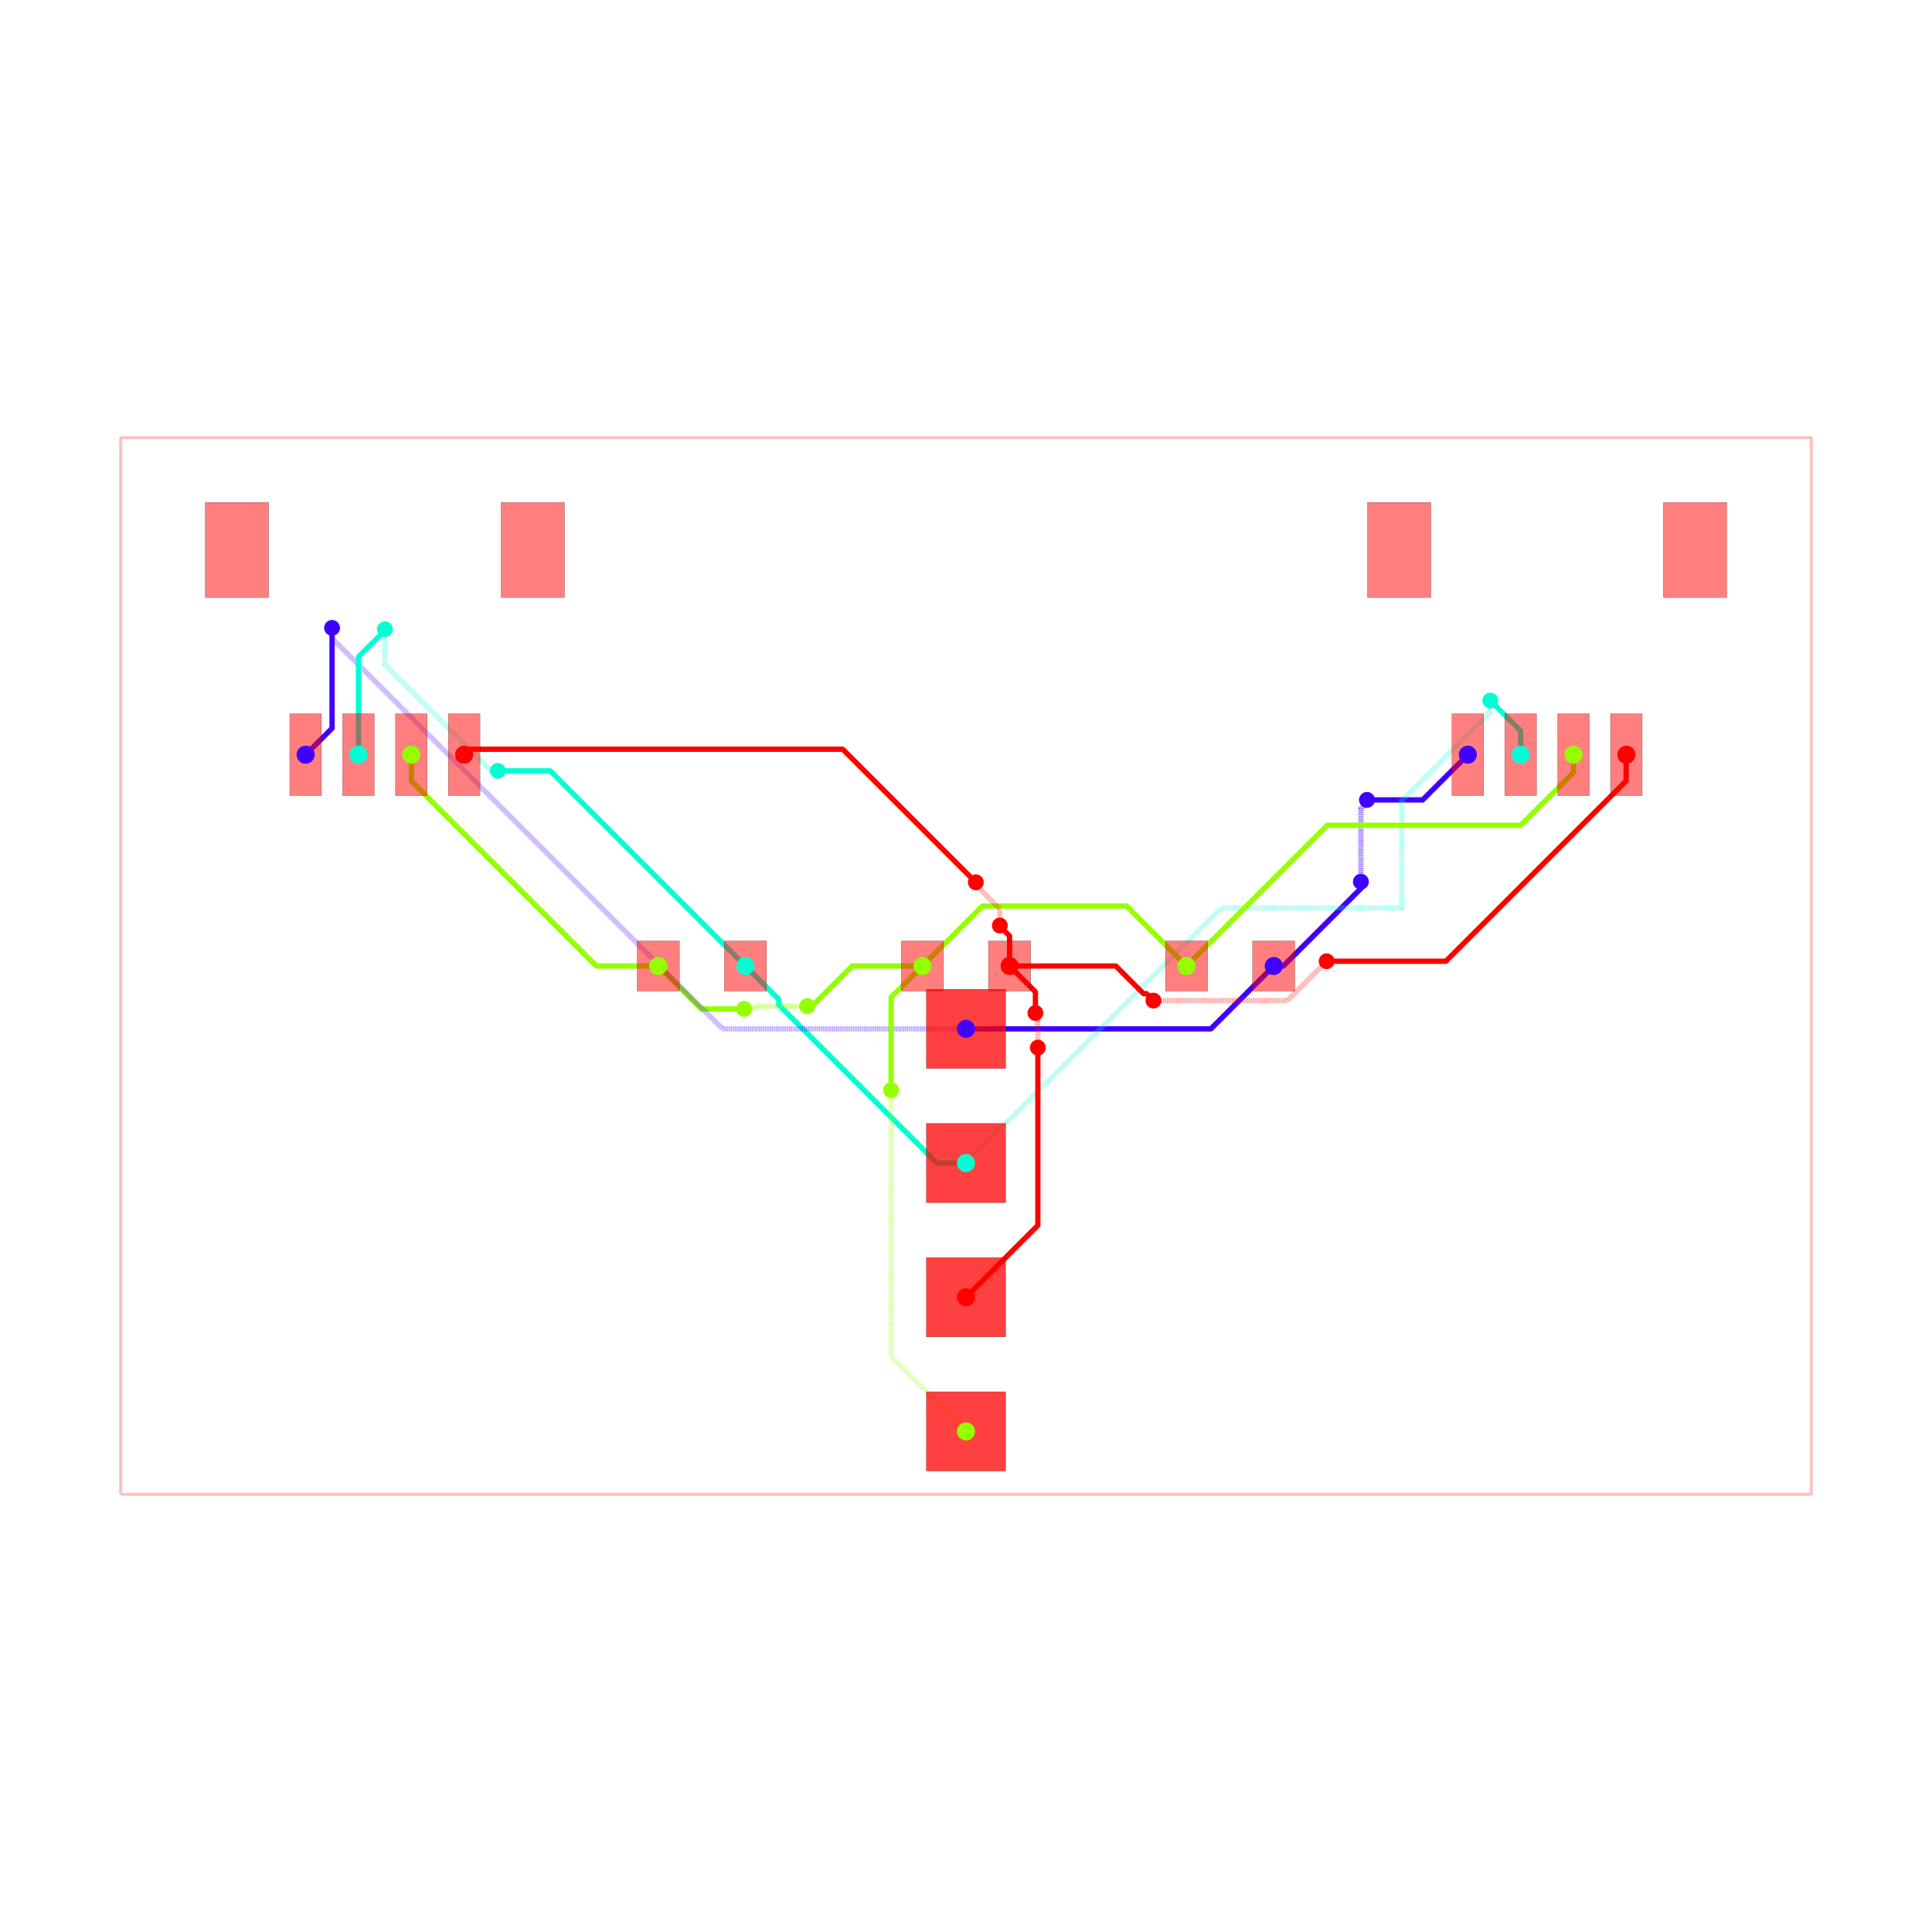
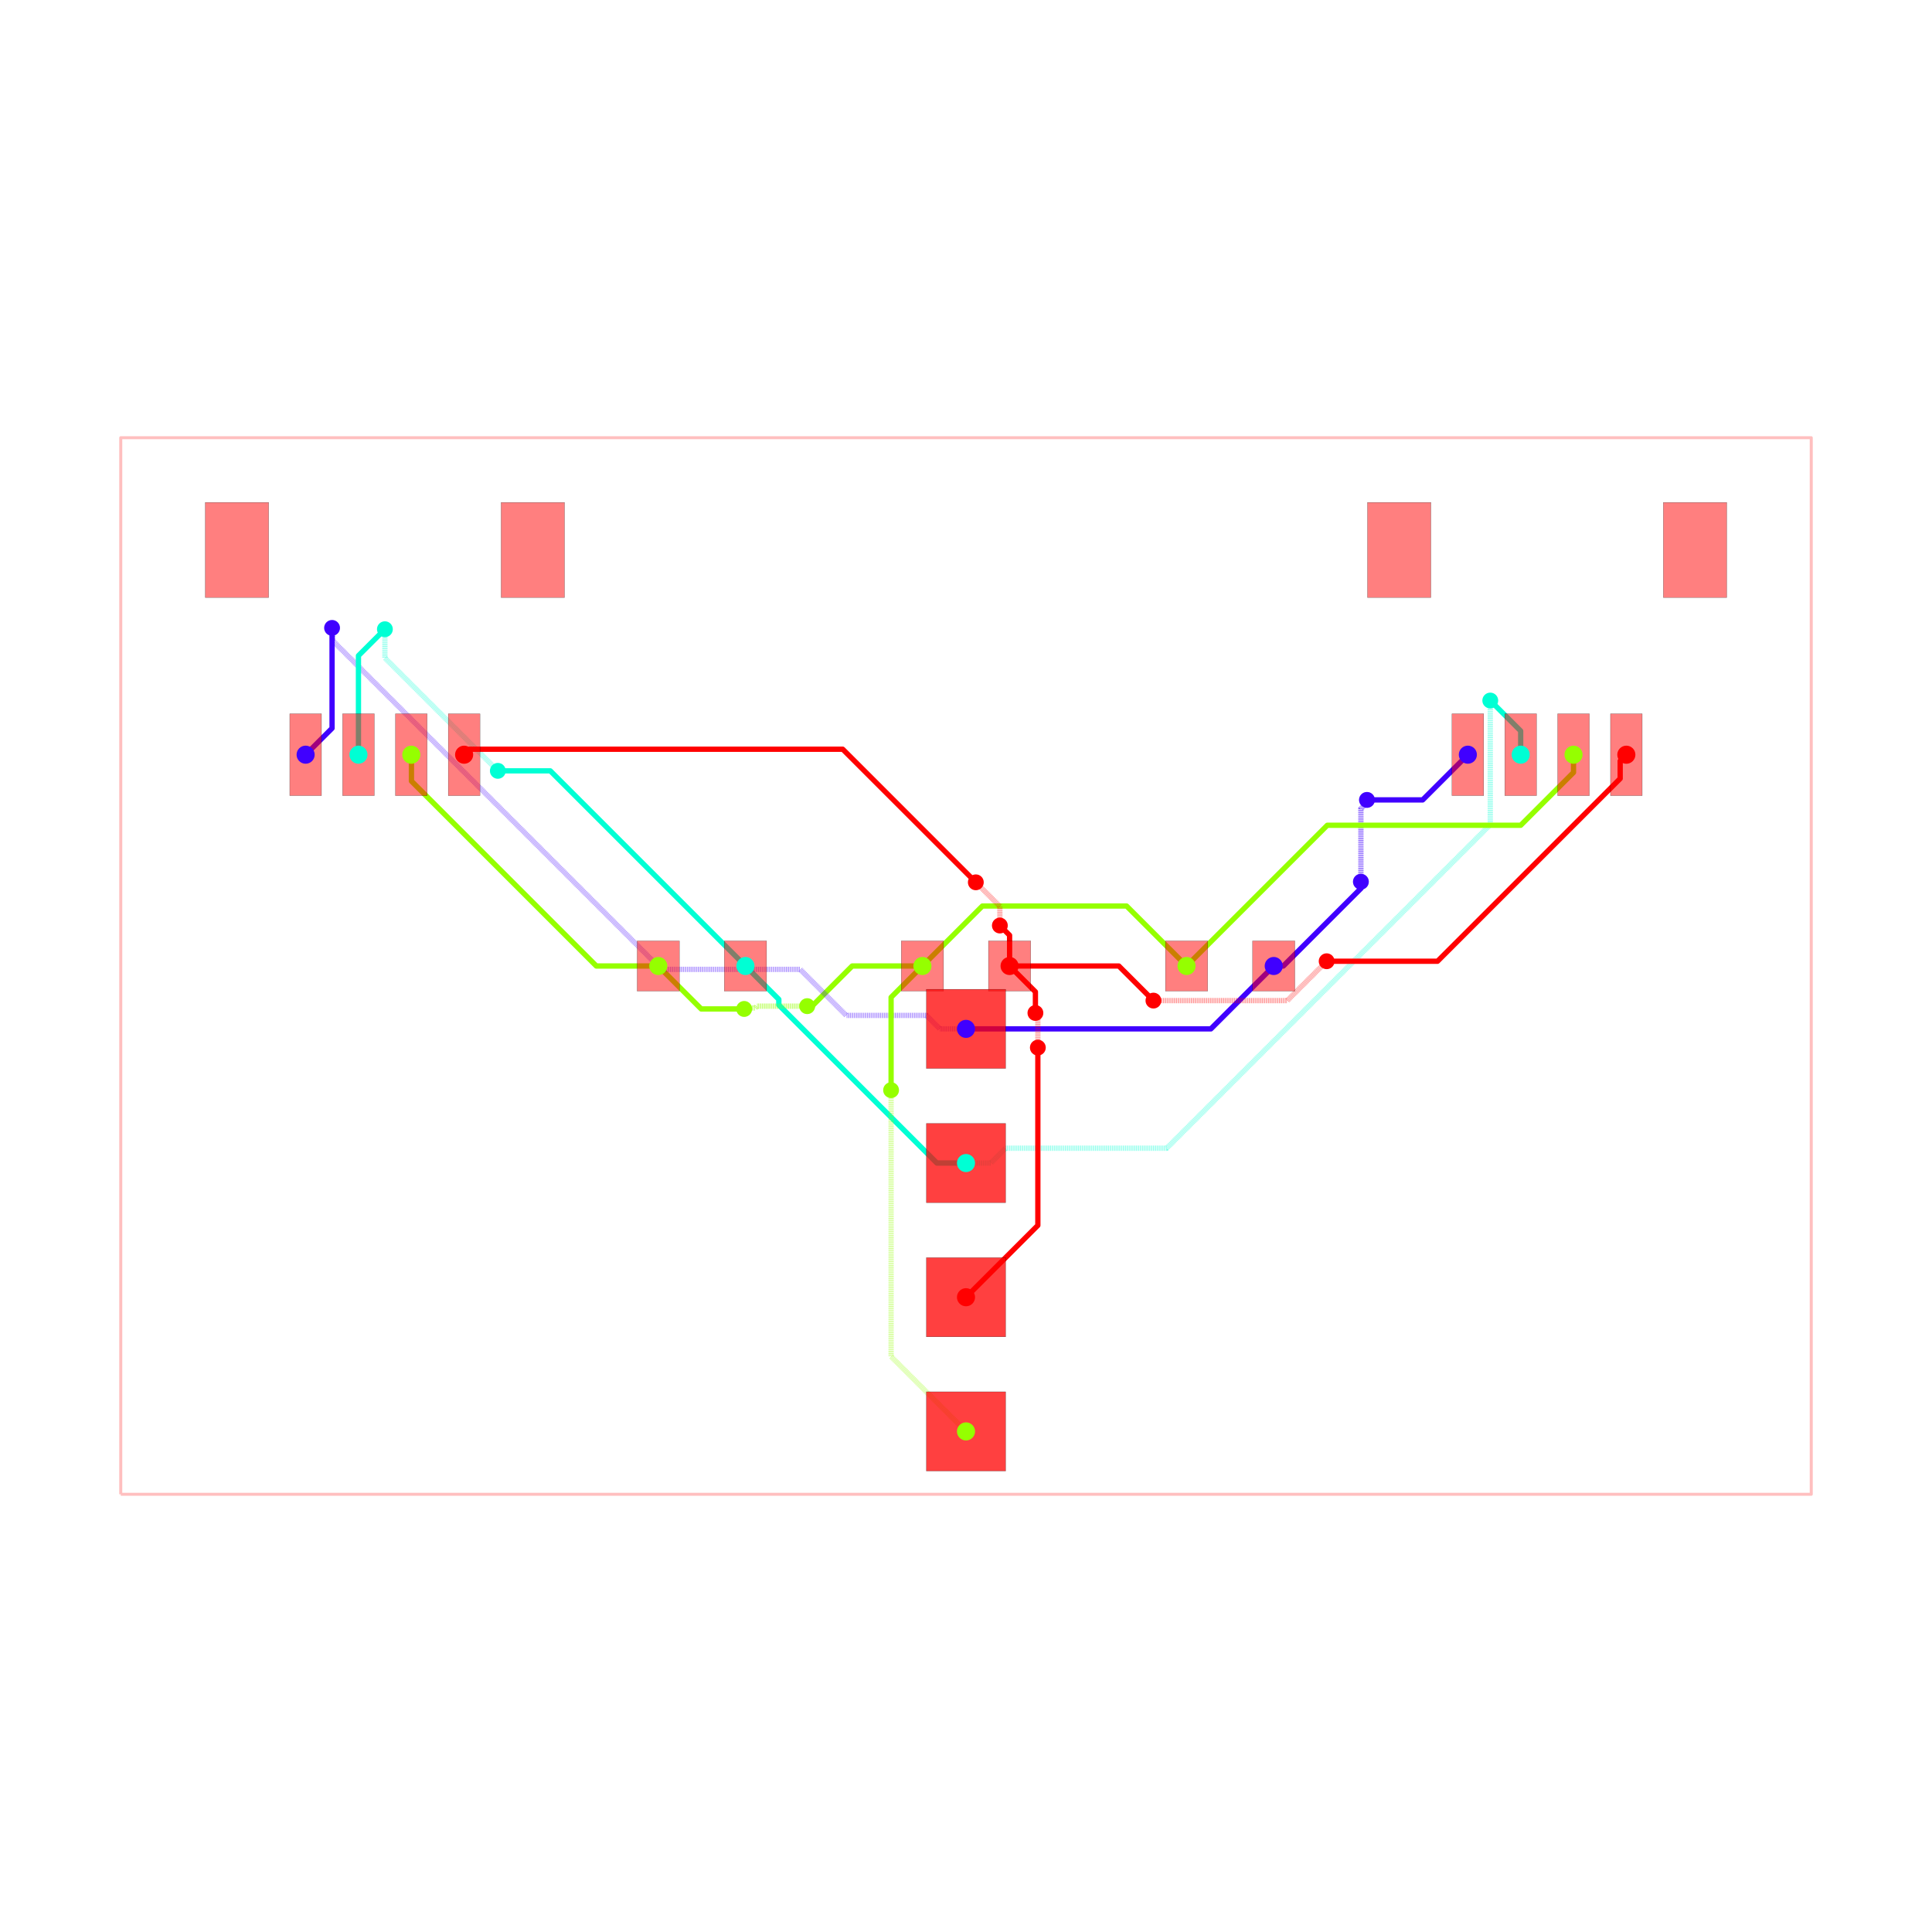
<svg xmlns="http://www.w3.org/2000/svg" width="640" height="640" viewBox="0 0 640 640">
  <rect width="100%" height="100%" fill="white" />
  <g>
    <polyline data-points="-16,-10 16,-10 16,10 -16,10 -16,-10" data-type="line" data-label="" points="40,495 600,495 600,145 40,145 40,495" fill="none" stroke="rgba(255,0,0,0.25)" stroke-linejoin="round" stroke-width="1px" />
  </g>
  <g>
    <polyline data-points="5.825,0 6.0069552601176985,0 7.4766692664983445,1.469714006380646 7.4766692664983445,1.593330733501655 7.475,1.595" data-type="line" data-label="source_net_3" points="421.938,320 425.122,320 450.842,294.28 450.842,292.117 450.812,292.087" fill="none" stroke="rgba(64,0,255,0.25)" stroke-linejoin="round" stroke-width="1.75" />
  </g>
  <g>
    <polyline data-points="7.475,1.595 7.475,2.976038519849981 7.558138747543512,3.059177267393493 7.558138747543512,3.1121387475435123 7.59,3.144" data-type="line" data-label="source_net_3" points="450.812,292.087 450.812,267.919 452.267,266.464 452.267,265.538 452.825,264.98" fill="none" stroke="rgba(64,0,255,0.25)" stroke-linejoin="round" stroke-width="1.75" stroke-dasharray="0.2 0.2" />
  </g>
  <g>
    <polyline data-points="7.59,3.144 8.644,3.144 9.5,4" data-type="line" data-label="source_net_3" points="452.825,264.98 471.27,264.98 486.25,250" fill="none" stroke="rgba(64,0,255,0.25)" stroke-linejoin="round" stroke-width="1.75" />
  </g>
  <g>
    <polyline data-points="2.3329521523757077e-16,-1.19 4.635,-1.19 5.825,0" data-type="line" data-label="source_net_3" points="320,340.825 401.113,340.825 421.938,320" fill="none" stroke="rgba(64,0,255,0.25)" stroke-linejoin="round" stroke-width="1.75" />
  </g>
  <g>
    <polyline data-points="7.776507174585693e-17,-3.73 -0.5508980305062403,-3.73 -3.54308817221251,-0.73780985829373 -3.54308817221251,-0.6319118277874898 -4.175,0" data-type="line" data-label="source_net_2" points="320,385.275 310.359,385.275 257.996,332.912 257.996,331.058 246.938,320" fill="none" stroke="rgba(0,255,213,0.25)" stroke-linejoin="round" stroke-width="1.75" />
  </g>
  <g>
    <polyline data-points="-0.825,0 -2.1539388288377914,0 -2.9599694144188957,-0.8060305855811042 -3.006,-0.76" data-type="line" data-label="source_net_1" points="305.562,320 282.306,320 268.201,334.106 267.395,333.3" fill="none" stroke="rgba(149,255,0,0.25)" stroke-linejoin="round" stroke-width="1.75" />
  </g>
  <g>
    <polyline data-points="-3.006,-0.76 -3.9555591559576024,-0.76 -3.990544188698359,-0.7949850327407568 -4.1809850327407565,-0.7949850327407568 -4.199,-0.813" data-type="line" data-label="source_net_1" points="267.395,333.3 250.778,333.3 250.165,333.912 246.833,333.912 246.517,334.228" fill="none" stroke="rgba(149,255,0,0.25)" stroke-linejoin="round" stroke-width="1.75" stroke-dasharray="0.2 0.2" />
  </g>
  <g>
    <polyline data-points="-4.199,-0.813 -5.0120000000000005,-0.813 -5.825,0" data-type="line" data-label="source_net_1" points="246.517,334.228 232.29,334.228 218.062,320" fill="none" stroke="rgba(149,255,0,0.25)" stroke-linejoin="round" stroke-width="1.75" />
  </g>
  <g>
    <polyline data-points="-5.825,0 -6.997371311589426,0 -10.497787727869767,3.5004164162803413 -10.497787727869767,3.996787727869767 -10.5,3.999" data-type="line" data-label="source_net_1" points="218.062,320 197.546,320 136.289,258.743 136.289,250.056 136.25,250.017" fill="none" stroke="rgba(149,255,0,0.25)" stroke-linejoin="round" stroke-width="1.75" />
  </g>
  <g>
    <polyline data-points="5.825,0 6.0069552601176985,0 7.4766692664983445,1.469714006380646 7.4766692664983445,1.593330733501655 7.475,1.595" data-type="line" data-label="source_net_3" points="421.938,320 425.122,320 450.842,294.28 450.842,292.117 450.812,292.087" fill="none" stroke="hsl(255, 100%, 50%)" stroke-linejoin="round" stroke-width="1.75" />
  </g>
  <g>
    <polyline data-points="7.475,1.595 7.475,2.976038519849981 7.558138747543512,3.059177267393493 7.558138747543512,3.1121387475435123 7.59,3.144" data-type="line" data-label="source_net_3" points="450.812,292.087 450.812,267.919 452.267,266.464 452.267,265.538 452.825,264.98" fill="none" stroke="rgba(64,0,255,0.5)" stroke-linejoin="round" stroke-width="1.75" stroke-dasharray="0.2 0.2" />
  </g>
  <g>
    <polyline data-points="7.59,3.144 8.644,3.144 9.5,4" data-type="line" data-label="source_net_3" points="452.825,264.98 471.27,264.98 486.25,250" fill="none" stroke="hsl(255, 100%, 50%)" stroke-linejoin="round" stroke-width="1.75" />
  </g>
  <g>
    <polyline data-points="2.3329521523757077e-16,-1.19 4.635,-1.19 5.825,0" data-type="line" data-label="source_net_3" points="320,340.825 401.113,340.825 421.938,320" fill="none" stroke="hsl(255, 100%, 50%)" stroke-linejoin="round" stroke-width="1.75" />
  </g>
  <g>
    <polyline data-points="7.776507174585693e-17,-3.73 -0.5508980305062403,-3.73 -3.54308817221251,-0.73780985829373 -3.54308817221251,-0.6319118277874898 -4.175,0" data-type="line" data-label="source_net_2" points="320,385.275 310.359,385.275 257.996,332.912 257.996,331.058 246.938,320" fill="none" stroke="hsl(170, 100%, 50%)" stroke-linejoin="round" stroke-width="1.75" />
  </g>
  <g>
    <polyline data-points="-0.825,0 -2.1539388288377914,0 -2.9599694144188957,-0.8060305855811042 -3.006,-0.76" data-type="line" data-label="source_net_1" points="305.562,320 282.306,320 268.201,334.106 267.395,333.3" fill="none" stroke="hsl(85, 100%, 50%)" stroke-linejoin="round" stroke-width="1.75" />
  </g>
  <g>
    <polyline data-points="-3.006,-0.76 -3.9555591559576024,-0.76 -3.990544188698359,-0.7949850327407568 -4.1809850327407565,-0.7949850327407568 -4.199,-0.813" data-type="line" data-label="source_net_1" points="267.395,333.3 250.778,333.3 250.165,333.912 246.833,333.912 246.517,334.228" fill="none" stroke="rgba(149,255,0,0.5)" stroke-linejoin="round" stroke-width="1.75" stroke-dasharray="0.2 0.2" />
  </g>
  <g>
    <polyline data-points="-4.199,-0.813 -5.0120000000000005,-0.813 -5.825,0" data-type="line" data-label="source_net_1" points="246.517,334.228 232.29,334.228 218.062,320" fill="none" stroke="hsl(85, 100%, 50%)" stroke-linejoin="round" stroke-width="1.75" />
  </g>
  <g>
    <polyline data-points="-5.825,0 -6.997371311589426,0 -10.497787727869767,3.5004164162803413 -10.497787727869767,3.996787727869767 -10.5,3.999" data-type="line" data-label="source_net_1" points="218.062,320 197.546,320 136.289,258.743 136.289,250.056 136.25,250.017" fill="none" stroke="hsl(85, 100%, 50%)" stroke-linejoin="round" stroke-width="1.75" />
  </g>
  <g>
-     <polyline data-points="2.3329521523757077e-16,-1.19 -4.6070765784330305,-1.19 -11.996873284578383,6.199796706145352 -11.996873284578383,6.396873284578383 -12,6.4" data-type="line" data-label="source_net_3" points="320,340.825 239.376,340.825 110.055,211.504 110.055,208.055 110,208" fill="none" stroke="rgba(64,0,255,0.5)" stroke-linejoin="round" stroke-width="1.75" stroke-dasharray="0.2 0.2" />
+     <polyline data-points="2.3329521523757077e-16,-1.19 -0.4950000000000001,-1.19 -0.75,-0.935 -2.2679395506128195,-0.935 -3.1390645003001634,-0.06387505031265642 -5.76567412429524,-0.06387505031265642 -11.985959023947995,6.156409849340099 -11.985959023947995,6.385959023947995 -12,6.4" data-type="line" data-label="source_net_3" points="320,340.825 311.337,340.825 306.875,336.363 280.311,336.363 265.066,321.118 219.101,321.118 110.246,212.263 110.246,208.246 110,208" fill="none" stroke="rgba(64,0,255,0.5)" stroke-linejoin="round" stroke-width="1.75" stroke-dasharray="0.2 0.2" />
  </g>
  <g>
    <polyline data-points="-12,6.4 -12,4.5003692999999885 -12.500377999999955,3.9999913000000333" data-type="line" data-label="source_net_3" points="110,208 110,241.244 101.243,250" fill="none" stroke="hsl(255, 100%, 50%)" stroke-linejoin="round" stroke-width="1.75" />
  </g>
  <g>
-     <polyline data-points="-11.500380000000064,3.9999913000000333 -11.500380000000064,5.852014703112464 -11.04225609359298,6.310138609519547 -11.04225609359298,6.3327439064070195 -11,6.375" data-type="line" data-label="source_net_2" points="118.743,250 118.743,217.59 126.761,209.573 126.761,209.177 127.5,208.438" fill="none" stroke="hsl(170, 100%, 50%)" stroke-linejoin="round" stroke-width="1.75" />
-   </g>
-   <g>
-     <polyline data-points="-11,6.375 -11,5.7064449473904695 -8.998642422107412,3.7050873694978814 -8.873087369497881,3.7050873694978814 -8.862,3.694" data-type="line" data-label="source_net_2" points="127.5,208.438 127.5,220.137 162.524,255.161 164.721,255.161 164.915,255.355" fill="none" stroke="rgba(0,255,213,0.5)" stroke-linejoin="round" stroke-width="1.75" stroke-dasharray="0.2 0.2" />
+     <polyline data-points="-11.500380000000064,3.9999913000000333 -11.500380000000064,5.874619999999936 -11,6.375" data-type="line" data-label="source_net_2" points="118.743,250 118.743,217.194 127.5,208.438" fill="none" stroke="hsl(170, 100%, 50%)" stroke-linejoin="round" stroke-width="1.75" />
+   </g>
+   <g>
+     <polyline data-points="-11,6.375 -11,5.832 -8.862,3.694" data-type="line" data-label="source_net_2" points="127.5,208.438 127.5,217.94 164.915,255.355" fill="none" stroke="rgba(0,255,213,0.5)" stroke-linejoin="round" stroke-width="1.75" stroke-dasharray="0.2 0.2" />
  </g>
  <g>
    <polyline data-points="-8.862,3.694 -7.869,3.694 -4.175,0" data-type="line" data-label="source_net_2" points="164.915,255.355 182.293,255.355 246.938,320" fill="none" stroke="hsl(170, 100%, 50%)" stroke-linejoin="round" stroke-width="1.75" />
  </g>
  <g>
-     <polyline data-points="7.776507174585693e-17,-3.73 4.831036947931448,1.1010369479314481 8.248775390882159,1.1010369479314481 8.248775390882159,3.1295160949717555 9.914612718893606,4.795353422983203 9.914612718893606,5.015612718893607 9.924,5.025" data-type="line" data-label="source_net_2" points="320,385.275 404.543,300.732 464.354,300.732 464.354,265.233 493.506,236.081 493.506,232.227 493.67,232.062" fill="none" stroke="rgba(0,255,213,0.5)" stroke-linejoin="round" stroke-width="1.75" stroke-dasharray="0.2 0.2" />
+     <polyline data-points="7.776507174585693e-17,-3.73 0.46899999999999986,-3.73 0.75,-3.449 3.7994097410317558,-3.449 9.924,2.6755902589682434 9.924,5.025" data-type="line" data-label="source_net_2" points="320,385.275 328.207,385.275 333.125,380.358 386.49,380.358 493.67,273.177 493.67,232.062" fill="none" stroke="rgba(0,255,213,0.5)" stroke-linejoin="round" stroke-width="1.75" stroke-dasharray="0.2 0.2" />
  </g>
  <g>
    <polyline data-points="9.924,5.025 10.499619999999936,4.449380000000064 10.499619999999936,3.9999913000000333" data-type="line" data-label="source_net_2" points="493.67,232.062 503.743,242.136 503.743,250" fill="none" stroke="hsl(170, 100%, 50%)" stroke-linejoin="round" stroke-width="1.75" />
  </g>
  <g>
    <polyline data-points="-0.825,0 0.3103106953311616,1.1353106953311616 2.895588202683881,1.1353106953311616 3.0396893046688382,1.1353106953311616 4.175,0" data-type="line" data-label="source_net_1" points="305.562,320 325.43,300.132 370.673,300.132 373.195,300.132 393.062,320" fill="none" stroke="hsl(85, 100%, 50%)" stroke-linejoin="round" stroke-width="1.75" />
  </g>
  <g>
    <polyline data-points="11.499872000000096,3.9994833000000654 11.499872000000096,3.663529300060324 10.50005294227744,2.6637102423376686 6.838710242337669,2.6637102423376686 4.175,0" data-type="line" data-label="source_net_1" points="521.248,250.009 521.248,255.888 503.751,273.385 439.677,273.385 393.062,320" fill="none" stroke="hsl(85, 100%, 50%)" stroke-linejoin="round" stroke-width="1.75" />
  </g>
  <g>
-     <polyline data-points="-2.3329521523757077e-16,-8.81 -1.418,-7.392000000000001 -1.418,-2.397609633542612 -1.418,-2.35" data-type="line" data-label="source_net_1" points="320,474.175 295.185,449.36 295.185,361.958 295.185,361.125" fill="none" stroke="rgba(149,255,0,0.5)" stroke-linejoin="round" stroke-width="1.75" stroke-dasharray="0.2 0.2" />
+     <polyline data-points="-2.3329521523757077e-16,-8.81 -1.418,-7.392000000000001 -1.418,-2.35" data-type="line" data-label="source_net_1" points="320,474.175 295.185,449.36 295.185,361.125" fill="none" stroke="rgba(149,255,0,0.5)" stroke-linejoin="round" stroke-width="1.75" stroke-dasharray="0.2 0.2" />
  </g>
  <g>
    <polyline data-points="-1.418,-2.35 -1.418,-0.593 -0.825,0" data-type="line" data-label="source_net_1" points="295.185,361.125 295.185,330.377 305.562,320" fill="none" stroke="hsl(85, 100%, 50%)" stroke-linejoin="round" stroke-width="1.75" />
  </g>
  <g>
-     <polyline data-points="-7.776507174585693e-17,-6.27 1.36,-4.909999999999999 1.36,-1.7718935702954375 1.36,-1.545" data-type="line" data-label="source_net_0" points="320,429.725 343.8,405.925 343.8,351.008 343.8,347.038" fill="none" stroke="hsl(0, 100%, 50%)" stroke-linejoin="round" stroke-width="1.75" />
-   </g>
-   <g>
-     <polyline data-points="1.36,-1.545 1.36,-1.0628307743384577 1.3482237907101318,-1.0510545650485894 1.3482237907101318,-0.9232237907101317 1.314,-0.889" data-type="line" data-label="source_net_0" points="343.8,347.038 343.8,338.6 343.594,338.393 343.594,336.156 342.995,335.558" fill="none" stroke="rgba(255,0,0,0.5)" stroke-linejoin="round" stroke-width="1.75" stroke-dasharray="0.2 0.2" />
+     <polyline data-points="-7.776507174585693e-17,-6.27 1.36,-4.909999999999999 1.36,-1.545" data-type="line" data-label="source_net_0" points="320,429.725 343.8,405.925 343.8,347.038" fill="none" stroke="hsl(0, 100%, 50%)" stroke-linejoin="round" stroke-width="1.75" />
+   </g>
+   <g>
+     <polyline data-points="1.36,-1.545 1.36,-0.935 1.314,-0.889" data-type="line" data-label="source_net_0" points="343.8,347.038 343.8,336.363 342.995,335.558" fill="none" stroke="rgba(255,0,0,0.5)" stroke-linejoin="round" stroke-width="1.75" stroke-dasharray="0.2 0.2" />
  </g>
  <g>
    <polyline data-points="1.314,-0.889 1.314,-0.4890000000000001 0.825,0" data-type="line" data-label="source_net_0" points="342.995,335.558 342.995,328.558 334.438,320" fill="none" stroke="hsl(0, 100%, 50%)" stroke-linejoin="round" stroke-width="1.75" />
  </g>
  <g>
-     <polyline data-points="0.825,0 0.825,0.5691364488261749 0.6973108652672002,0.6968255835589746 0.6973108652672002,0.7096891347327998 0.641,0.766" data-type="line" data-label="source_net_0" points="334.438,320 334.438,310.04 332.203,307.806 332.203,307.58 331.217,306.595" fill="none" stroke="hsl(0, 100%, 50%)" stroke-linejoin="round" stroke-width="1.75" />
-   </g>
-   <g>
-     <polyline data-points="0.641,0.766 0.641,1.0796049702278716 0.1613024851139358,1.5593024851139359 0.186,1.584" data-type="line" data-label="source_net_0" points="331.217,306.595 331.217,301.107 322.823,292.712 323.255,292.28" fill="none" stroke="rgba(255,0,0,0.5)" stroke-linejoin="round" stroke-width="1.75" stroke-dasharray="0.2 0.2" />
-   </g>
-   <g>
-     <polyline data-points="0.186,1.584 -2.333361998005785,4.103361998005785 -9.29504006083788,4.103361998005785 -9.395638001994215,4.103361998005785 -9.500130000000013,3.9994833000000654" data-type="line" data-label="source_net_0" points="323.255,292.28 279.166,248.191 157.337,248.191 155.576,248.191 153.748,250.009" fill="none" stroke="hsl(0, 100%, 50%)" stroke-linejoin="round" stroke-width="1.75" />
-   </g>
-   <g>
-     <polyline data-points="0.825,0 2.835927475906815,0 3.3584641187383926,-0.5225366428315772 3.415536642831577,-0.5225366428315772 3.548,-0.655" data-type="line" data-label="source_net_0" points="334.438,320 369.629,320 378.773,329.144 379.772,329.144 382.09,331.462" fill="none" stroke="hsl(0, 100%, 50%)" stroke-linejoin="round" stroke-width="1.75" />
-   </g>
-   <g>
-     <polyline data-points="3.548,-0.655 6.082,-0.655 6.764323026573289,0.027323026573289444 6.827,0.09" data-type="line" data-label="source_net_0" points="382.09,331.462 426.435,331.462 438.376,319.522 439.472,318.425" fill="none" stroke="rgba(255,0,0,0.5)" stroke-linejoin="round" stroke-width="1.75" stroke-dasharray="0.2 0.2" />
-   </g>
-   <g>
-     <polyline data-points="6.827,0.09 9.083188492315507,0.09 12.495962106260885,3.502773613945377 12.495962106260885,3.994962106260885 12.499869999999987,3.9994833000000654" data-type="line" data-label="source_net_0" points="439.472,318.425 478.956,318.425 538.679,258.701 538.679,250.088 538.748,250.009" fill="none" stroke="hsl(0, 100%, 50%)" stroke-linejoin="round" stroke-width="1.75" />
+     <polyline data-points="0.825,0 0.825,0.5820000000000001 0.641,0.766" data-type="line" data-label="source_net_0" points="334.438,320 334.438,309.815 331.217,306.595" fill="none" stroke="hsl(0, 100%, 50%)" stroke-linejoin="round" stroke-width="1.75" />
+   </g>
+   <g>
+     <polyline data-points="0.641,0.766 0.641,1.129 0.186,1.584" data-type="line" data-label="source_net_0" points="331.217,306.595 331.217,300.243 323.255,292.28" fill="none" stroke="rgba(255,0,0,0.5)" stroke-linejoin="round" stroke-width="1.75" stroke-dasharray="0.2 0.2" />
+   </g>
+   <g>
+     <polyline data-points="0.186,1.584 -2.333402245688419,4.103402245688419 -9.293629712103918,4.103402245688419 -9.39559775431158,4.103402245688419 -9.500130000000013,3.9994833000000654" data-type="line" data-label="source_net_0" points="323.255,292.28 279.165,248.19 157.361,248.19 155.577,248.19 153.748,250.009" fill="none" stroke="hsl(0, 100%, 50%)" stroke-linejoin="round" stroke-width="1.75" />
+   </g>
+   <g>
+     <polyline data-points="0.825,0 2.893,0 3.548,-0.655" data-type="line" data-label="source_net_0" points="334.438,320 370.627,320 382.09,331.462" fill="none" stroke="hsl(0, 100%, 50%)" stroke-linejoin="round" stroke-width="1.75" />
+   </g>
+   <g>
+     <polyline data-points="3.548,-0.655 6.082,-0.655 6.827,0.09" data-type="line" data-label="source_net_0" points="382.09,331.462 426.435,331.462 439.472,318.425" fill="none" stroke="rgba(255,0,0,0.5)" stroke-linejoin="round" stroke-width="1.75" stroke-dasharray="0.2 0.2" />
+   </g>
+   <g>
+     <polyline data-points="6.827,0.09 8.925523432064209,0.09 12.383134129894517,3.5476106978303075 12.383134129894517,3.8821341298945167 12.499869999999987,3.9994833000000654" data-type="line" data-label="source_net_0" points="439.472,318.425 476.197,318.425 536.705,257.917 536.705,252.063 538.748,250.009" fill="none" stroke="hsl(0, 100%, 50%)" stroke-linejoin="round" stroke-width="1.75" />
  </g>
  <g>
    <rect data-type="rect" data-label="top source_net_1" data-x="-10.500127999999904" data-y="3.9994833000000654" x="130.998" y="236.446" width="10.5" height="27.125" fill="rgba(255,0,0,0.5)" stroke="black" stroke-width="0.057" />
  </g>
  <g>
    <rect data-type="rect" data-label="top source_net_0" data-x="-9.500130000000013" data-y="3.9994833000000654" x="148.498" y="236.446" width="10.5" height="27.125" fill="rgba(255,0,0,0.5)" stroke="black" stroke-width="0.057" />
  </g>
  <g>
    <rect data-type="rect" data-label="top source_net_3" data-x="-12.500377999999955" data-y="3.9999913000000333" x="95.993" y="236.438" width="10.5" height="27.125" fill="rgba(255,0,0,0.5)" stroke="black" stroke-width="0.057" />
  </g>
  <g>
    <rect data-type="rect" data-label="top source_net_2" data-x="-11.500380000000064" data-y="3.9999913000000333" x="113.493" y="236.438" width="10.5" height="27.125" fill="rgba(255,0,0,0.5)" stroke="black" stroke-width="0.057" />
  </g>
  <g>
    <rect data-type="rect" data-label="top" data-x="-8.199903999999947" data-y="7.875015299999973" x="166.002" y="166.437" width="21" height="31.5" fill="rgba(255,0,0,0.5)" stroke="black" stroke-width="0.057" />
  </g>
  <g>
    <rect data-type="rect" data-label="top" data-x="-13.800096000000053" data-y="7.875523300000054" x="67.998" y="166.428" width="21" height="31.5" fill="rgba(255,0,0,0.5)" stroke="black" stroke-width="0.057" />
  </g>
  <g>
    <rect data-type="rect" data-label="top source_net_1" data-x="11.499872000000096" data-y="3.9994833000000654" x="515.998" y="236.446" width="10.5" height="27.125" fill="rgba(255,0,0,0.5)" stroke="black" stroke-width="0.057" />
  </g>
  <g>
    <rect data-type="rect" data-label="top source_net_0" data-x="12.499869999999987" data-y="3.9994833000000654" x="533.498" y="236.446" width="10.5" height="27.125" fill="rgba(255,0,0,0.5)" stroke="black" stroke-width="0.057" />
  </g>
  <g>
    <rect data-type="rect" data-label="top source_net_3" data-x="9.499622000000045" data-y="3.9999913000000333" x="480.993" y="236.438" width="10.5" height="27.125" fill="rgba(255,0,0,0.5)" stroke="black" stroke-width="0.057" />
  </g>
  <g>
    <rect data-type="rect" data-label="top source_net_2" data-x="10.499619999999936" data-y="3.9999913000000333" x="498.493" y="236.438" width="10.5" height="27.125" fill="rgba(255,0,0,0.5)" stroke="black" stroke-width="0.057" />
  </g>
  <g>
    <rect data-type="rect" data-label="top" data-x="13.800096000000053" data-y="7.875015299999973" x="551.002" y="166.437" width="21" height="31.5" fill="rgba(255,0,0,0.5)" stroke="black" stroke-width="0.057" />
  </g>
  <g>
    <rect data-type="rect" data-label="top" data-x="8.199903999999947" data-y="7.875523300000054" x="452.998" y="166.428" width="21" height="31.5" fill="rgba(255,0,0,0.5)" stroke="black" stroke-width="0.057" />
  </g>
  <g>
    <rect data-type="rect" data-label="top source_net_1" data-x="-5.825" data-y="0" x="211.062" y="311.688" width="14" height="16.625" fill="rgba(255,0,0,0.5)" stroke="black" stroke-width="0.057" />
  </g>
  <g>
    <rect data-type="rect" data-label="top source_net_2" data-x="-4.175" data-y="0" x="239.938" y="311.688" width="14" height="16.625" fill="rgba(255,0,0,0.5)" stroke="black" stroke-width="0.057" />
  </g>
  <g>
    <rect data-type="rect" data-label="top source_net_1" data-x="4.175" data-y="0" x="386.062" y="311.688" width="14" height="16.625" fill="rgba(255,0,0,0.5)" stroke="black" stroke-width="0.057" />
  </g>
  <g>
    <rect data-type="rect" data-label="top source_net_3" data-x="5.825" data-y="0" x="414.938" y="311.688" width="14" height="16.625" fill="rgba(255,0,0,0.5)" stroke="black" stroke-width="0.057" />
  </g>
  <g>
    <rect data-type="rect" data-label="top source_net_1" data-x="-0.825" data-y="0" x="298.562" y="311.688" width="14" height="16.625" fill="rgba(255,0,0,0.5)" stroke="black" stroke-width="0.057" />
  </g>
  <g>
    <rect data-type="rect" data-label="top source_net_0" data-x="0.825" data-y="0" x="327.438" y="311.688" width="14" height="16.625" fill="rgba(255,0,0,0.5)" stroke="black" stroke-width="0.057" />
  </g>
  <g>
    <rect data-type="rect" data-label="top source_net_1 bottom source_net_1" data-x="-2.3329521523757077e-16" data-y="-8.81" x="306.875" y="461.05" width="26.25" height="26.25" fill="rgba(255,0,0,0.75)" stroke="black" stroke-width="0.057" />
  </g>
  <g>
    <rect data-type="rect" data-label="top source_net_0 bottom source_net_0" data-x="-7.776507174585693e-17" data-y="-6.27" x="306.875" y="416.6" width="26.25" height="26.25" fill="rgba(255,0,0,0.75)" stroke="black" stroke-width="0.057" />
  </g>
  <g>
    <rect data-type="rect" data-label="top source_net_2 bottom source_net_2" data-x="7.776507174585693e-17" data-y="-3.73" x="306.875" y="372.15" width="26.25" height="26.25" fill="rgba(255,0,0,0.75)" stroke="black" stroke-width="0.057" />
  </g>
  <g>
    <rect data-type="rect" data-label="top source_net_3 bottom source_net_3" data-x="2.3329521523757077e-16" data-y="-1.19" x="306.875" y="327.7" width="26.25" height="26.25" fill="rgba(255,0,0,0.75)" stroke="black" stroke-width="0.057" />
  </g>
  <circle data-type="circle" data-label="" data-x="7.475" data-y="1.595" cx="450.812" cy="292.087" r="2.625" fill="rgba(64,0,255,0.25)" stroke="none" stroke-width="0.057" />
  <circle data-type="circle" data-label="" data-x="7.59" data-y="3.144" cx="452.825" cy="264.98" r="2.625" fill="rgba(64,0,255,0.25)" stroke="none" stroke-width="0.057" />
  <circle data-type="circle" data-label="" data-x="-3.006" data-y="-0.76" cx="267.395" cy="333.3" r="2.625" fill="rgba(149,255,0,0.25)" stroke="none" stroke-width="0.057" />
  <circle data-type="circle" data-label="" data-x="-4.199" data-y="-0.813" cx="246.517" cy="334.228" r="2.625" fill="rgba(149,255,0,0.25)" stroke="none" stroke-width="0.057" />
  <circle data-type="circle" data-label="" data-x="7.475" data-y="1.595" cx="450.812" cy="292.087" r="2.625" fill="hsl(255, 100%, 50%)" stroke="none" stroke-width="0.057" />
  <circle data-type="circle" data-label="" data-x="7.59" data-y="3.144" cx="452.825" cy="264.98" r="2.625" fill="hsl(255, 100%, 50%)" stroke="none" stroke-width="0.057" />
  <circle data-type="circle" data-label="" data-x="-3.006" data-y="-0.76" cx="267.395" cy="333.3" r="2.625" fill="hsl(85, 100%, 50%)" stroke="none" stroke-width="0.057" />
  <circle data-type="circle" data-label="" data-x="-4.199" data-y="-0.813" cx="246.517" cy="334.228" r="2.625" fill="hsl(85, 100%, 50%)" stroke="none" stroke-width="0.057" />
  <circle data-type="circle" data-label="" data-x="-12" data-y="6.4" cx="110" cy="208" r="2.625" fill="hsl(255, 100%, 50%)" stroke="none" stroke-width="0.057" />
  <circle data-type="circle" data-label="" data-x="-11" data-y="6.375" cx="127.5" cy="208.438" r="2.625" fill="hsl(170, 100%, 50%)" stroke="none" stroke-width="0.057" />
  <circle data-type="circle" data-label="" data-x="-8.862" data-y="3.694" cx="164.915" cy="255.355" r="2.625" fill="hsl(170, 100%, 50%)" stroke="none" stroke-width="0.057" />
  <circle data-type="circle" data-label="" data-x="9.924" data-y="5.025" cx="493.67" cy="232.062" r="2.625" fill="hsl(170, 100%, 50%)" stroke="none" stroke-width="0.057" />
  <circle data-type="circle" data-label="" data-x="-1.418" data-y="-2.35" cx="295.185" cy="361.125" r="2.625" fill="hsl(85, 100%, 50%)" stroke="none" stroke-width="0.057" />
  <circle data-type="circle" data-label="" data-x="1.36" data-y="-1.545" cx="343.8" cy="347.038" r="2.625" fill="hsl(0, 100%, 50%)" stroke="none" stroke-width="0.057" />
  <circle data-type="circle" data-label="" data-x="1.314" data-y="-0.889" cx="342.995" cy="335.558" r="2.625" fill="hsl(0, 100%, 50%)" stroke="none" stroke-width="0.057" />
  <circle data-type="circle" data-label="" data-x="0.641" data-y="0.766" cx="331.217" cy="306.595" r="2.625" fill="hsl(0, 100%, 50%)" stroke="none" stroke-width="0.057" />
  <circle data-type="circle" data-label="" data-x="0.186" data-y="1.584" cx="323.255" cy="292.28" r="2.625" fill="hsl(0, 100%, 50%)" stroke="none" stroke-width="0.057" />
  <circle data-type="circle" data-label="" data-x="3.548" data-y="-0.655" cx="382.09" cy="331.462" r="2.625" fill="hsl(0, 100%, 50%)" stroke="none" stroke-width="0.057" />
  <circle data-type="circle" data-label="" data-x="6.827" data-y="0.09" cx="439.472" cy="318.425" r="2.625" fill="hsl(0, 100%, 50%)" stroke="none" stroke-width="0.057" />
  <g>
    <circle data-type="point" data-label="source_net_0 source_net_0 top" data-x="-9.500130000000013" data-y="3.9994833000000654" cx="153.748" cy="250.009" r="3" fill="hsl(0, 100%, 50%)" />
  </g>
  <g>
    <circle data-type="point" data-label="source_net_0 source_net_0 top" data-x="12.499869999999987" data-y="3.9994833000000654" cx="538.748" cy="250.009" r="3" fill="hsl(0, 100%, 50%)" />
  </g>
  <g>
    <circle data-type="point" data-label="source_net_0 source_net_0 top" data-x="-7.776507174585693e-17" data-y="-6.27" cx="320" cy="429.725" r="3" fill="hsl(0, 100%, 50%)" />
  </g>
  <g>
    <circle data-type="point" data-label="source_net_0 source_net_0 top" data-x="0.825" data-y="0" cx="334.438" cy="320" r="3" fill="hsl(0, 100%, 50%)" />
  </g>
  <g>
    <circle data-type="point" data-label="source_net_1 source_net_1 top" data-x="-10.500127999999904" data-y="3.9994833000000654" cx="136.248" cy="250.009" r="3" fill="hsl(85, 100%, 50%)" />
  </g>
  <g>
    <circle data-type="point" data-label="source_net_1 source_net_1 top" data-x="11.499872000000096" data-y="3.9994833000000654" cx="521.248" cy="250.009" r="3" fill="hsl(85, 100%, 50%)" />
  </g>
  <g>
    <circle data-type="point" data-label="source_net_1 source_net_1 top" data-x="-2.3329521523757077e-16" data-y="-8.81" cx="320" cy="474.175" r="3" fill="hsl(85, 100%, 50%)" />
  </g>
  <g>
    <circle data-type="point" data-label="source_net_1 source_net_1 top" data-x="-5.825" data-y="0" cx="218.062" cy="320" r="3" fill="hsl(85, 100%, 50%)" />
  </g>
  <g>
    <circle data-type="point" data-label="source_net_1 source_net_1 top" data-x="4.175" data-y="0" cx="393.062" cy="320" r="3" fill="hsl(85, 100%, 50%)" />
  </g>
  <g>
    <circle data-type="point" data-label="source_net_1 source_net_1 top" data-x="-0.825" data-y="0" cx="305.562" cy="320" r="3" fill="hsl(85, 100%, 50%)" />
  </g>
  <g>
    <circle data-type="point" data-label="source_net_2 source_net_2 top" data-x="-11.500380000000064" data-y="3.9999913000000333" cx="118.743" cy="250" r="3" fill="hsl(170, 100%, 50%)" />
  </g>
  <g>
    <circle data-type="point" data-label="source_net_2 source_net_2 top" data-x="10.499619999999936" data-y="3.9999913000000333" cx="503.743" cy="250" r="3" fill="hsl(170, 100%, 50%)" />
  </g>
  <g>
    <circle data-type="point" data-label="source_net_2 source_net_2 top" data-x="7.776507174585693e-17" data-y="-3.73" cx="320" cy="385.275" r="3" fill="hsl(170, 100%, 50%)" />
  </g>
  <g>
    <circle data-type="point" data-label="source_net_2 source_net_2 top" data-x="-4.175" data-y="0" cx="246.938" cy="320" r="3" fill="hsl(170, 100%, 50%)" />
  </g>
  <g>
    <circle data-type="point" data-label="source_net_3 source_net_3 top" data-x="-12.500377999999955" data-y="3.9999913000000333" cx="101.243" cy="250" r="3" fill="hsl(255, 100%, 50%)" />
  </g>
  <g>
    <circle data-type="point" data-label="source_net_3 source_net_3 top" data-x="9.499622000000045" data-y="3.9999913000000333" cx="486.243" cy="250" r="3" fill="hsl(255, 100%, 50%)" />
  </g>
  <g>
    <circle data-type="point" data-label="source_net_3 source_net_3 top" data-x="2.3329521523757077e-16" data-y="-1.19" cx="320" cy="340.825" r="3" fill="hsl(255, 100%, 50%)" />
  </g>
  <g>
    <circle data-type="point" data-label="source_net_3 source_net_3 top" data-x="5.825" data-y="0" cx="421.938" cy="320" r="3" fill="hsl(255, 100%, 50%)" />
  </g>
  <g id="crosshair" style="display: none">
    <line id="crosshair-h" y1="0" y2="640" stroke="#666" stroke-width="0.5" />
    <line id="crosshair-v" x1="0" x2="640" stroke="#666" stroke-width="0.5" />
    <text id="coordinates" font-family="monospace" font-size="12" fill="#666" />
  </g>
</svg>
